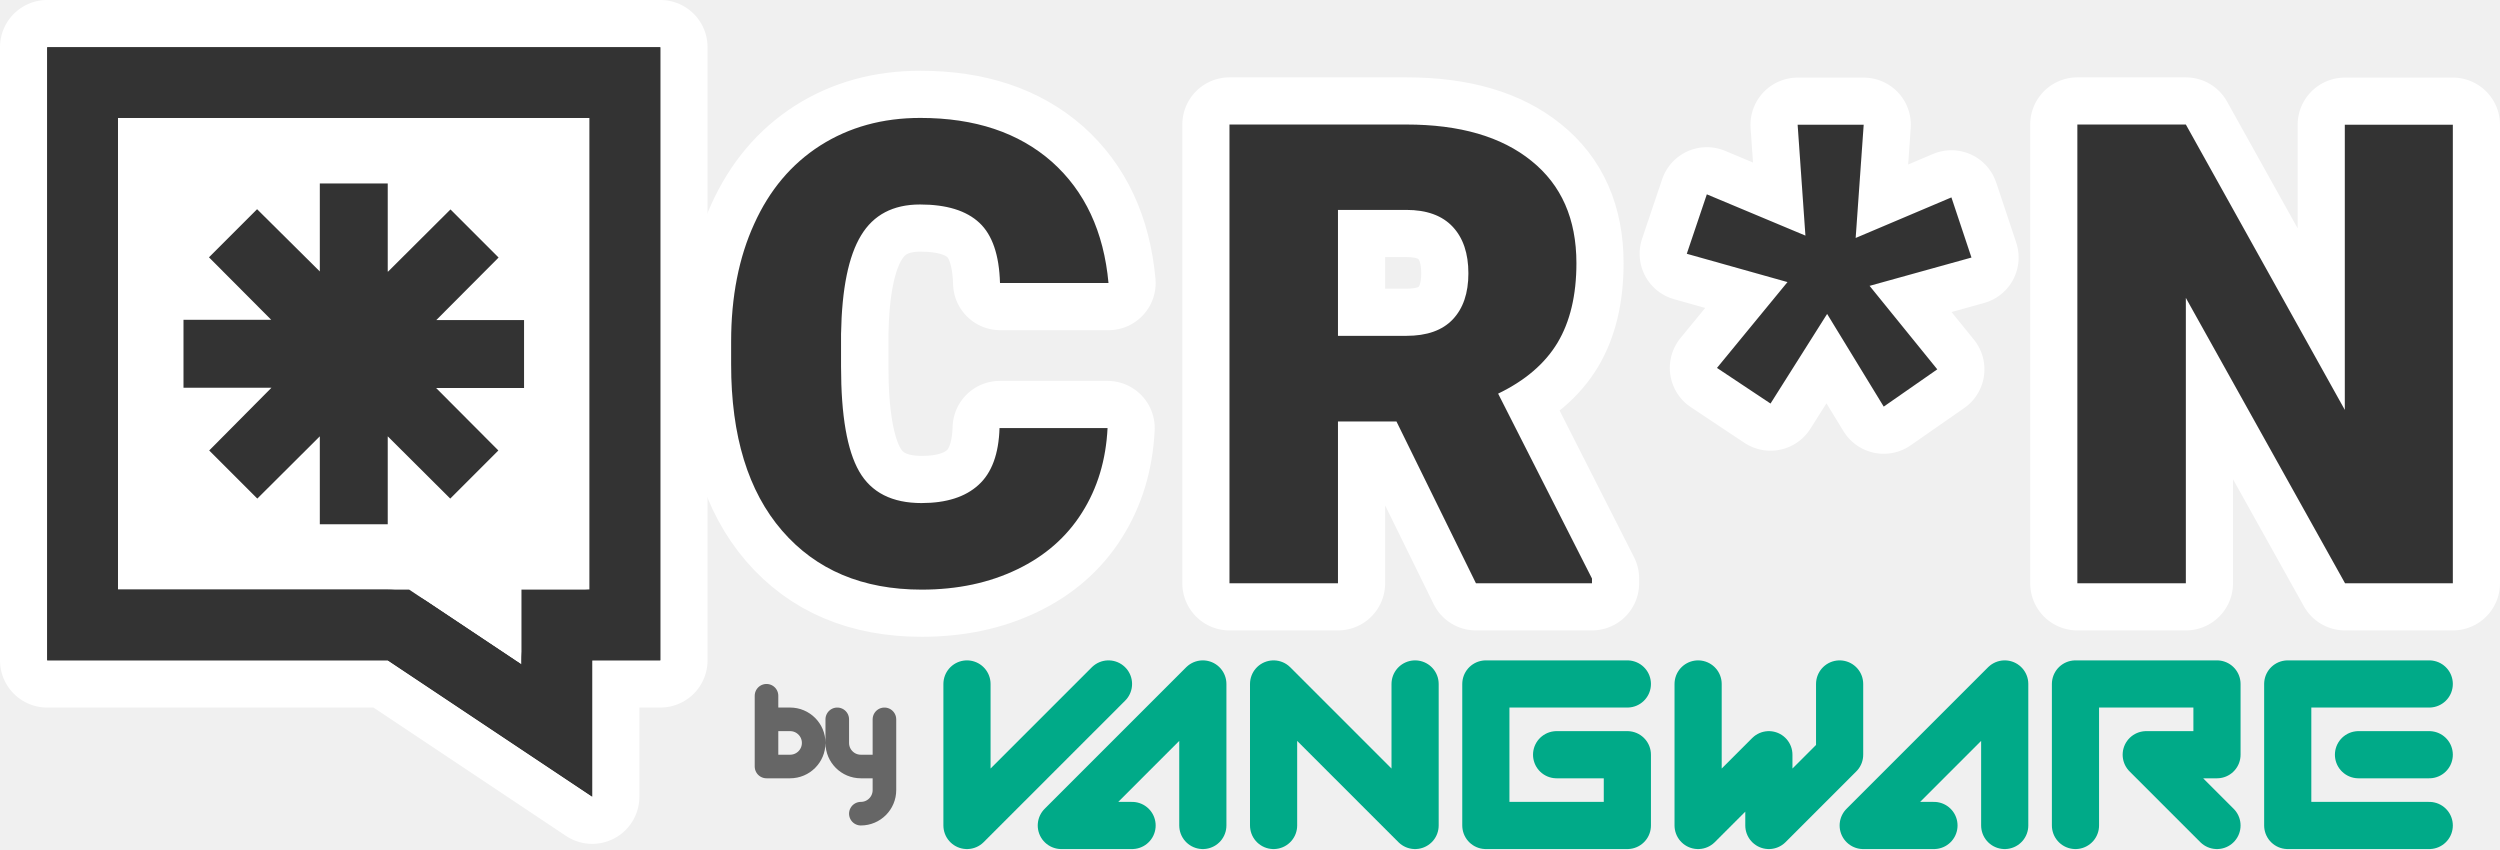
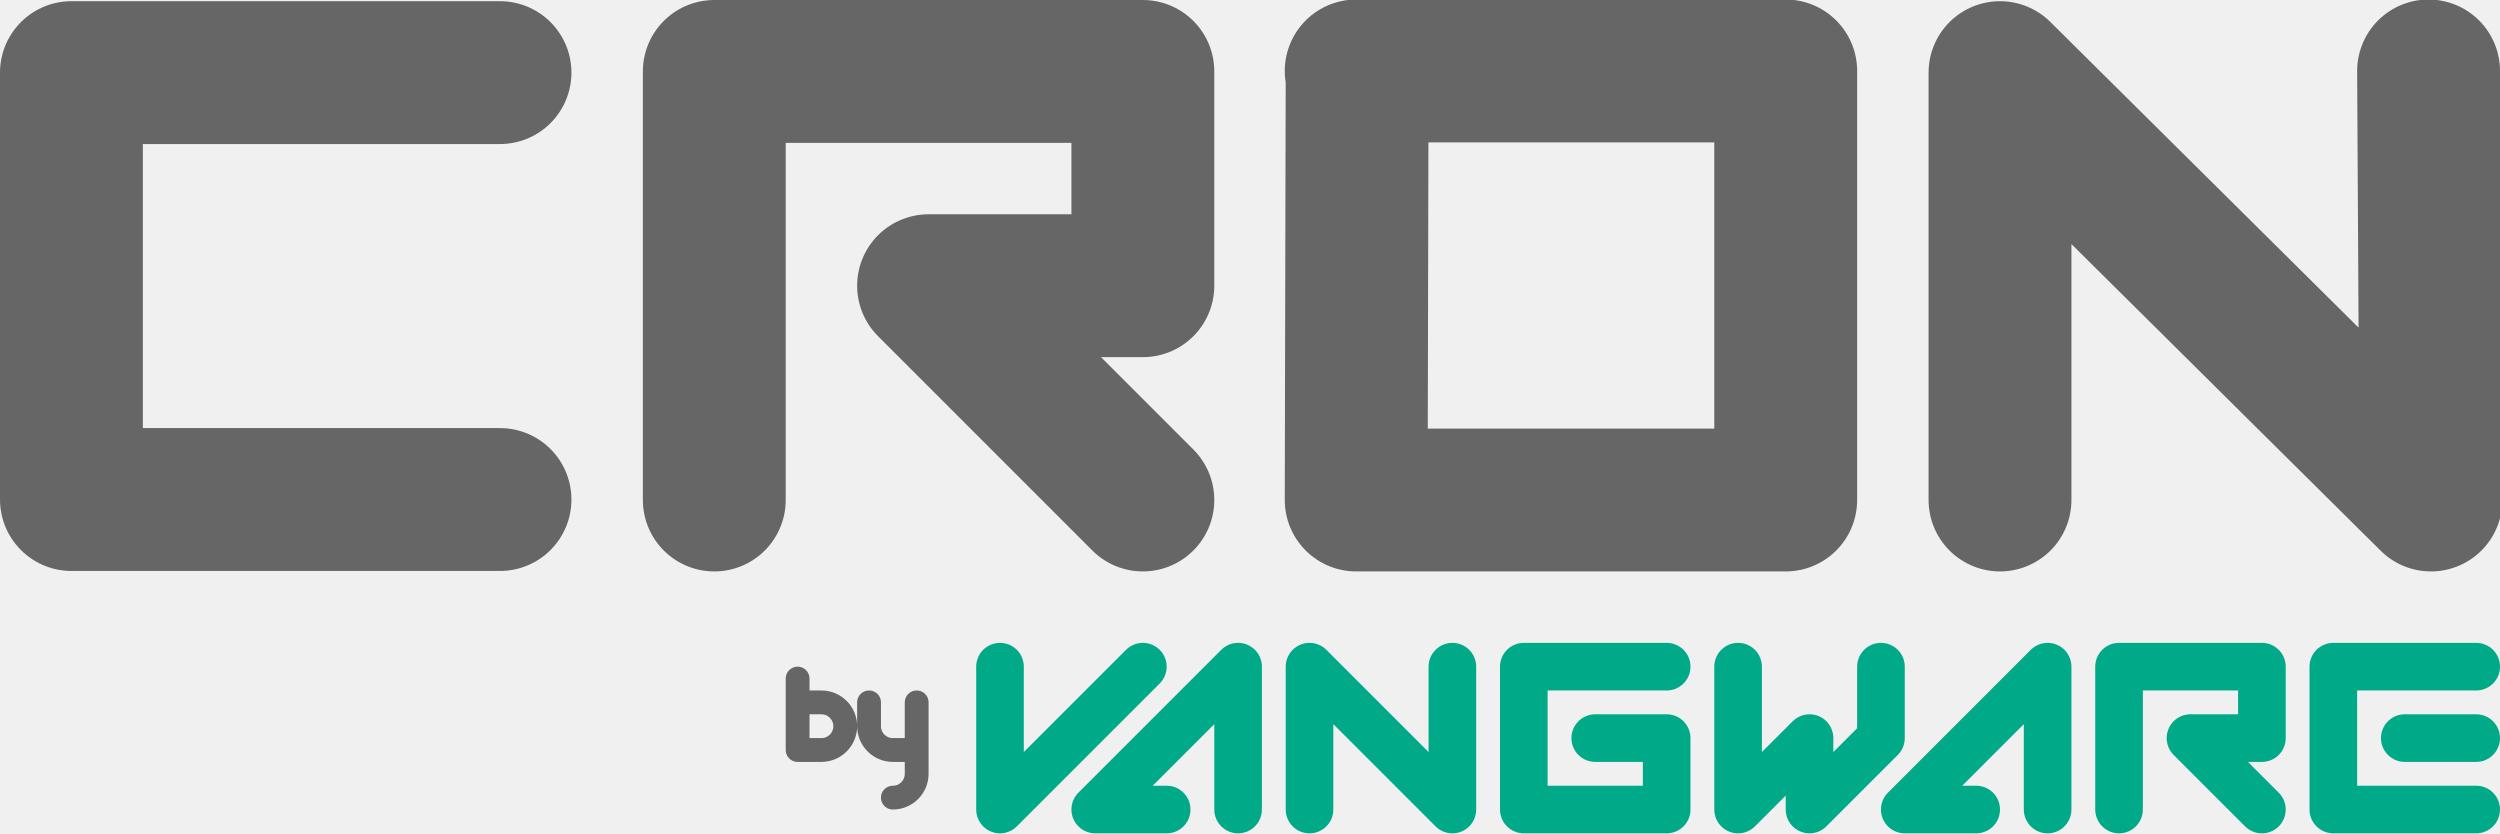
- <svg xmlns="http://www.w3.org/2000/svg" xmlns:xlink="http://www.w3.org/1999/xlink" viewBox="0 0 106 36">
-   <defs>
-     <path id="c" fill="none" stroke="#333" stroke-linecap="square" stroke-miterlimit="3" stroke-width="6" d="M2 2h26v26h-2.89v5.78L16.44 28H2V2Z" mask="url(#a)" />
-   </defs>
-   <defs>
-     <clipPath id="b">
-       <path d="M0 0h106v36H0z" />
-     </clipPath>
-   </defs>
-   <g clip-path="url(#b)">
-     <path fill="none" d="M0 0h106v36H0z" />
-     <g fill="none" stroke-linecap="round" stroke-linejoin="round">
-       <path stroke="#0A8" stroke-width="2" d="M41 29v6l6-6m7 6v-6l6 6v-6m12 0v6l3-3v3l3-3v-3m-27 6v-6l-6 6h3m37 0v-6l-6 6h3m21 0h-6v-6h6m-15 6v-6h6v3h-3l3 3m-25-6h-6v6h6v-3h-3m34 0h3" />
-       <path stroke="#666" stroke-miterlimit="3" d="M32.5 29.5v3h1a1 1 0 0 0 1-1h0a1 1 0 0 0-1-1h-1m4 4h0a1 1 0 0 0 1-1v-3 2h-1a1 1 0 0 1-1-1v-1" />
-     </g>
-     <path fill="#FFF" stroke="#FFF" stroke-linecap="round" stroke-linejoin="round" stroke-miterlimit="3" stroke-width="4" d="M2 2h26v26h-2.89v5.78L16.44 28H2V2Z" />
-     <path fill="none" d="M2 2h26v26h-2.89v5.78L16.44 28H2V2Z" />
-     <path fill="#FFF" d="M2 2h26v26h-2.89v5.78L16.44 28H2V2Z" />
-     <g>
-       <mask id="a">
-         <path fill="#fff" d="M2 2h26v26h-2.89v5.78L16.44 28H2V2Z" />
-       </mask>
-       <use xlink:href="#c" stroke-linecap="square" stroke-miterlimit="3" stroke-width="6" mask="url(#a)" />
-       <use xlink:href="#c" stroke-linecap="round" stroke-linejoin="round" stroke-miterlimit="3" stroke-width=".5" />
-     </g>
-     <path fill="#333" d="M16.44 11.51V7.78h-2.88v3.73L10.9 8.87l-2.04 2.04 2.64 2.65H7.78v2.88h3.73L8.87 19.1l2.04 2.04 2.65-2.64v3.73h2.88V18.5l2.65 2.64 2.04-2.04-2.64-2.65h3.73v-2.88H18.5l2.64-2.65-2.04-2.04-2.65 2.64Z" />
-     <mask id="d" width="400%" height="400%" x="-200%" y="-200%">
-       <rect width="400%" height="400%" x="-200%" y="-200%" fill="#fff" />
-       <path d="M42.39 18.15h4.57q-.1 2.03-1.08 3.58-.98 1.56-2.75 2.41-1.78.86-4.05.86-3.76 0-5.92-2.5T31 15.45v-.96q0-2.86.98-5 .97-2.15 2.8-3.32Q36.62 5 39.02 5q3.47 0 5.58 1.86Q46.7 8.73 47 12h-4.6q-.05-1.78-.87-2.55-.83-.78-2.52-.78-1.71 0-2.5 1.31-.8 1.31-.85 4.18v1.38q0 3.11.77 4.45.77 1.34 2.64 1.34 1.58 0 2.42-.77.84-.76.89-2.41Zm20.19 6.58-3.37-6.86h-2.48v6.86h-4.6V5.28h7.5q3.4 0 5.3 1.54 1.91 1.53 1.91 4.34 0 2.03-.8 3.37-.8 1.33-2.52 2.16l3.98 7.84v.2h-4.92ZM56.73 8.9v5.34h2.9q1.31 0 1.97-.7.66-.7.66-1.95 0-1.26-.66-1.97-.67-.72-1.97-.72h-2.9Zm16.07 6.7 2.99-3.64-4.27-1.2.85-2.52 4.18 1.75-.33-4.7h2.8l-.34 4.8 4.06-1.72.85 2.55-4.32 1.2 2.87 3.54-2.27 1.58-2.4-3.93-2.4 3.8-2.27-1.51ZM104 5.29v19.44h-4.57l-6.75-12.1v12.1h-4.6V5.28h4.6l6.74 12.1V5.29H104Z" />
-     </mask>
-     <path fill="#FFF" d="M42.39 18.15h4.57q-.1 2.03-1.08 3.58-.98 1.56-2.75 2.41-1.78.86-4.05.86-3.76 0-5.92-2.5T31 15.45v-.96q0-2.86.98-5 .97-2.15 2.8-3.32Q36.62 5 39.02 5q3.47 0 5.58 1.86Q46.7 8.73 47 12h-4.6q-.05-1.78-.87-2.55-.83-.78-2.52-.78-1.71 0-2.5 1.31-.8 1.31-.85 4.18v1.38q0 3.11.77 4.45.77 1.34 2.64 1.34 1.58 0 2.42-.77.84-.76.89-2.41Zm20.19 6.58-3.37-6.86h-2.48v6.86h-4.6V5.28h7.5q3.4 0 5.3 1.54 1.91 1.53 1.91 4.34 0 2.03-.8 3.37-.8 1.33-2.52 2.16l3.98 7.84v.2h-4.92ZM56.73 8.9v5.34h2.9q1.31 0 1.97-.7.66-.7.66-1.95 0-1.26-.66-1.97-.67-.72-1.97-.72h-2.9Zm16.07 6.7 2.99-3.64-4.27-1.2.85-2.52 4.18 1.75-.33-4.7h2.8l-.34 4.8 4.06-1.72.85 2.55-4.32 1.2 2.87 3.54-2.27 1.58-2.4-3.93-2.4 3.8-2.27-1.51ZM104 5.29v19.44h-4.57l-6.75-12.1v12.1h-4.6V5.28h4.6l6.74 12.1V5.29H104Z" />
-     <path fill="#FFF" stroke="#FFF" stroke-linecap="round" stroke-linejoin="round" stroke-miterlimit="3" stroke-width="4" d="M42.39 18.15h4.57q-.1 2.03-1.08 3.58h0q-.98 1.56-2.75 2.41h0q-1.78.86-4.05.86h0q-3.76 0-5.92-2.5h0Q31 20 31 15.45h0v-.96h0q0-2.86.98-5h0q.97-2.15 2.8-3.32h0Q36.62 5 39.02 5h0q3.47 0 5.58 1.86h0Q46.7 8.73 47 12h0-4.59 0q-.05-1.78-.87-2.55h0q-.83-.78-2.52-.78h0q-1.71 0-2.5 1.31h0q-.8 1.31-.85 4.18h0v1.38h0q0 3.11.77 4.45h0q.77 1.34 2.64 1.34h0q1.58 0 2.42-.77h0q.84-.76.89-2.41h0Zm20.19 6.58-3.37-6.86h-2.48v6.86h-4.6V5.28h7.5q3.4 0 5.3 1.54h0q1.91 1.53 1.91 4.34h0q0 2.03-.8 3.37h0q-.8 1.33-2.52 2.16h0l3.98 7.84v.2h-4.92ZM56.73 8.9v5.34h2.9q1.31 0 1.97-.7h0q.66-.7.66-1.95h0q0-1.26-.66-1.97h0q-.67-.72-1.97-.72h0-2.9Zm16.07 6.7 2.99-3.64-4.27-1.2.85-2.52 4.18 1.75-.33-4.7h2.8l-.34 4.8 4.06-1.72.85 2.55-4.32 1.2 2.87 3.54-2.27 1.58-2.4-3.93-2.4 3.8-2.27-1.51ZM104 5.29v19.44h-4.57l-6.75-12.1v12.1h-4.6V5.28h4.6l6.74 12.1V5.29H104Z" mask="url(#d)" />
-     <path fill="#333" d="M42.39 18.15h4.57q-.1 2.03-1.08 3.58-.98 1.56-2.75 2.41-1.78.86-4.05.86-3.76 0-5.92-2.5T31 15.45v-.96q0-2.86.98-5 .97-2.15 2.8-3.32Q36.62 5 39.02 5q3.47 0 5.58 1.86Q46.7 8.73 47 12h-4.6q-.05-1.78-.87-2.55-.83-.78-2.52-.78-1.71 0-2.5 1.31-.8 1.31-.85 4.18v1.38q0 3.11.77 4.45.77 1.34 2.64 1.34 1.58 0 2.42-.77.84-.76.89-2.41Zm20.19 6.58-3.37-6.86h-2.48v6.86h-4.6V5.28h7.5q3.4 0 5.3 1.54 1.91 1.53 1.91 4.34 0 2.03-.8 3.37-.8 1.33-2.52 2.16l3.98 7.84v.2h-4.92ZM56.73 8.9v5.34h2.9q1.31 0 1.97-.7.66-.7.66-1.95 0-1.26-.66-1.97-.67-.72-1.97-.72h-2.9Zm16.07 6.7 2.99-3.64-4.27-1.2.85-2.52 4.18 1.75-.33-4.7h2.8l-.34 4.8 4.06-1.72.85 2.55-4.32 1.2 2.87 3.54-2.27 1.58-2.4-3.93-2.4 3.8-2.27-1.51ZM104 5.29v19.44h-4.57l-6.75-12.1v12.1h-4.6V5.28h4.6l6.74 12.1V5.29H104Z" />
+ <svg xmlns="http://www.w3.org/2000/svg" style="isolation:isolate" viewBox="0 0 105 35" fill="none">
+   <g stroke-linecap="round" stroke-linejoin="round">
+     <path stroke="#0A8" stroke-width="2" d="M42 28v6l6-6m7 6v-6l6 6v-6m12 0v6l3-3v3l3-3v-3m-27 6v-6l-6 6h3m37 0v-6l-6 6h3m21 0h-6v-6h6m-15 6v-6h6v3h-3l3 3m-25-6h-6v6h6v-3h-3m34 0h3" />
+     <path stroke="#666" stroke-miterlimit="3" d="M33.5 28.5v3h1a1 1 0 0 0 1-1h0a1 1 0 0 0-1-1h-1m4 4h0a1 1 0 0 0 1-1v-3 2h-1a1 1 0 0 1-1-1v-1" />
+     <path stroke="#666" stroke-width="6" d="m102 2.98.1 18.02L84 3.05V21M21 3.05H3v17.93h18m35.96-18H75V21H56.96L57 2.98M30 21V3h18v9h-9l9 9" />
  </g>
</svg>
